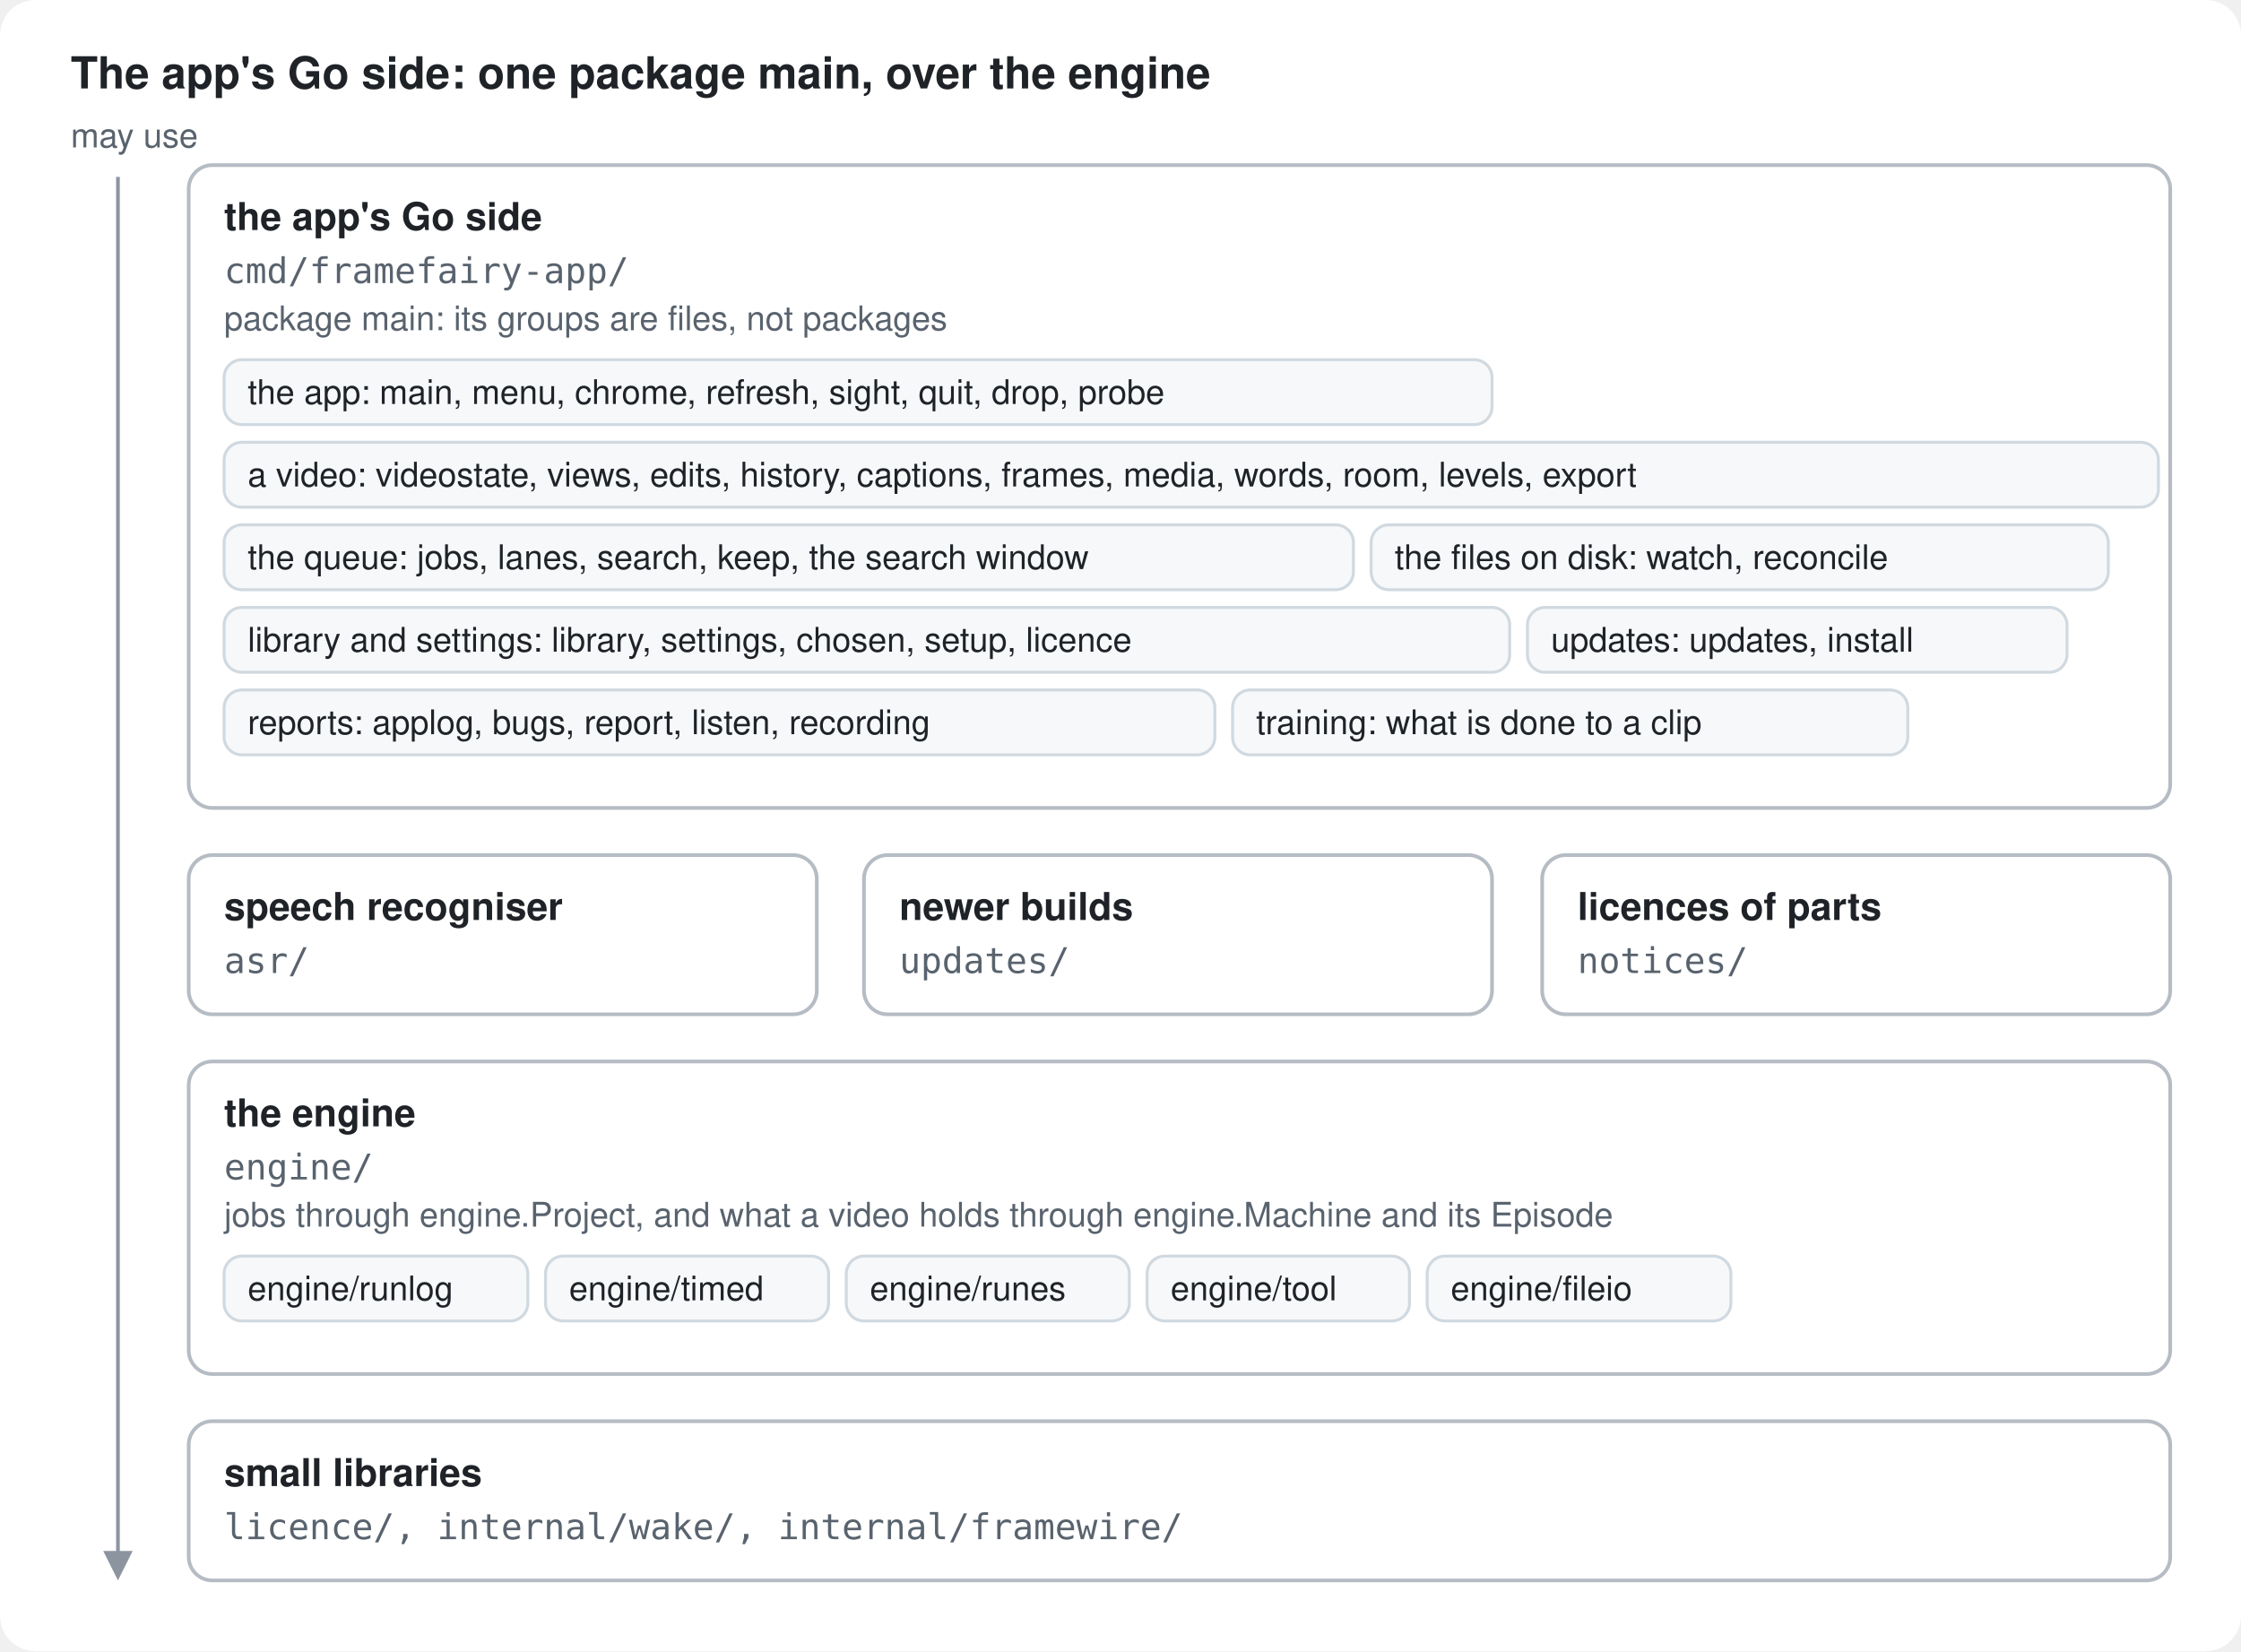
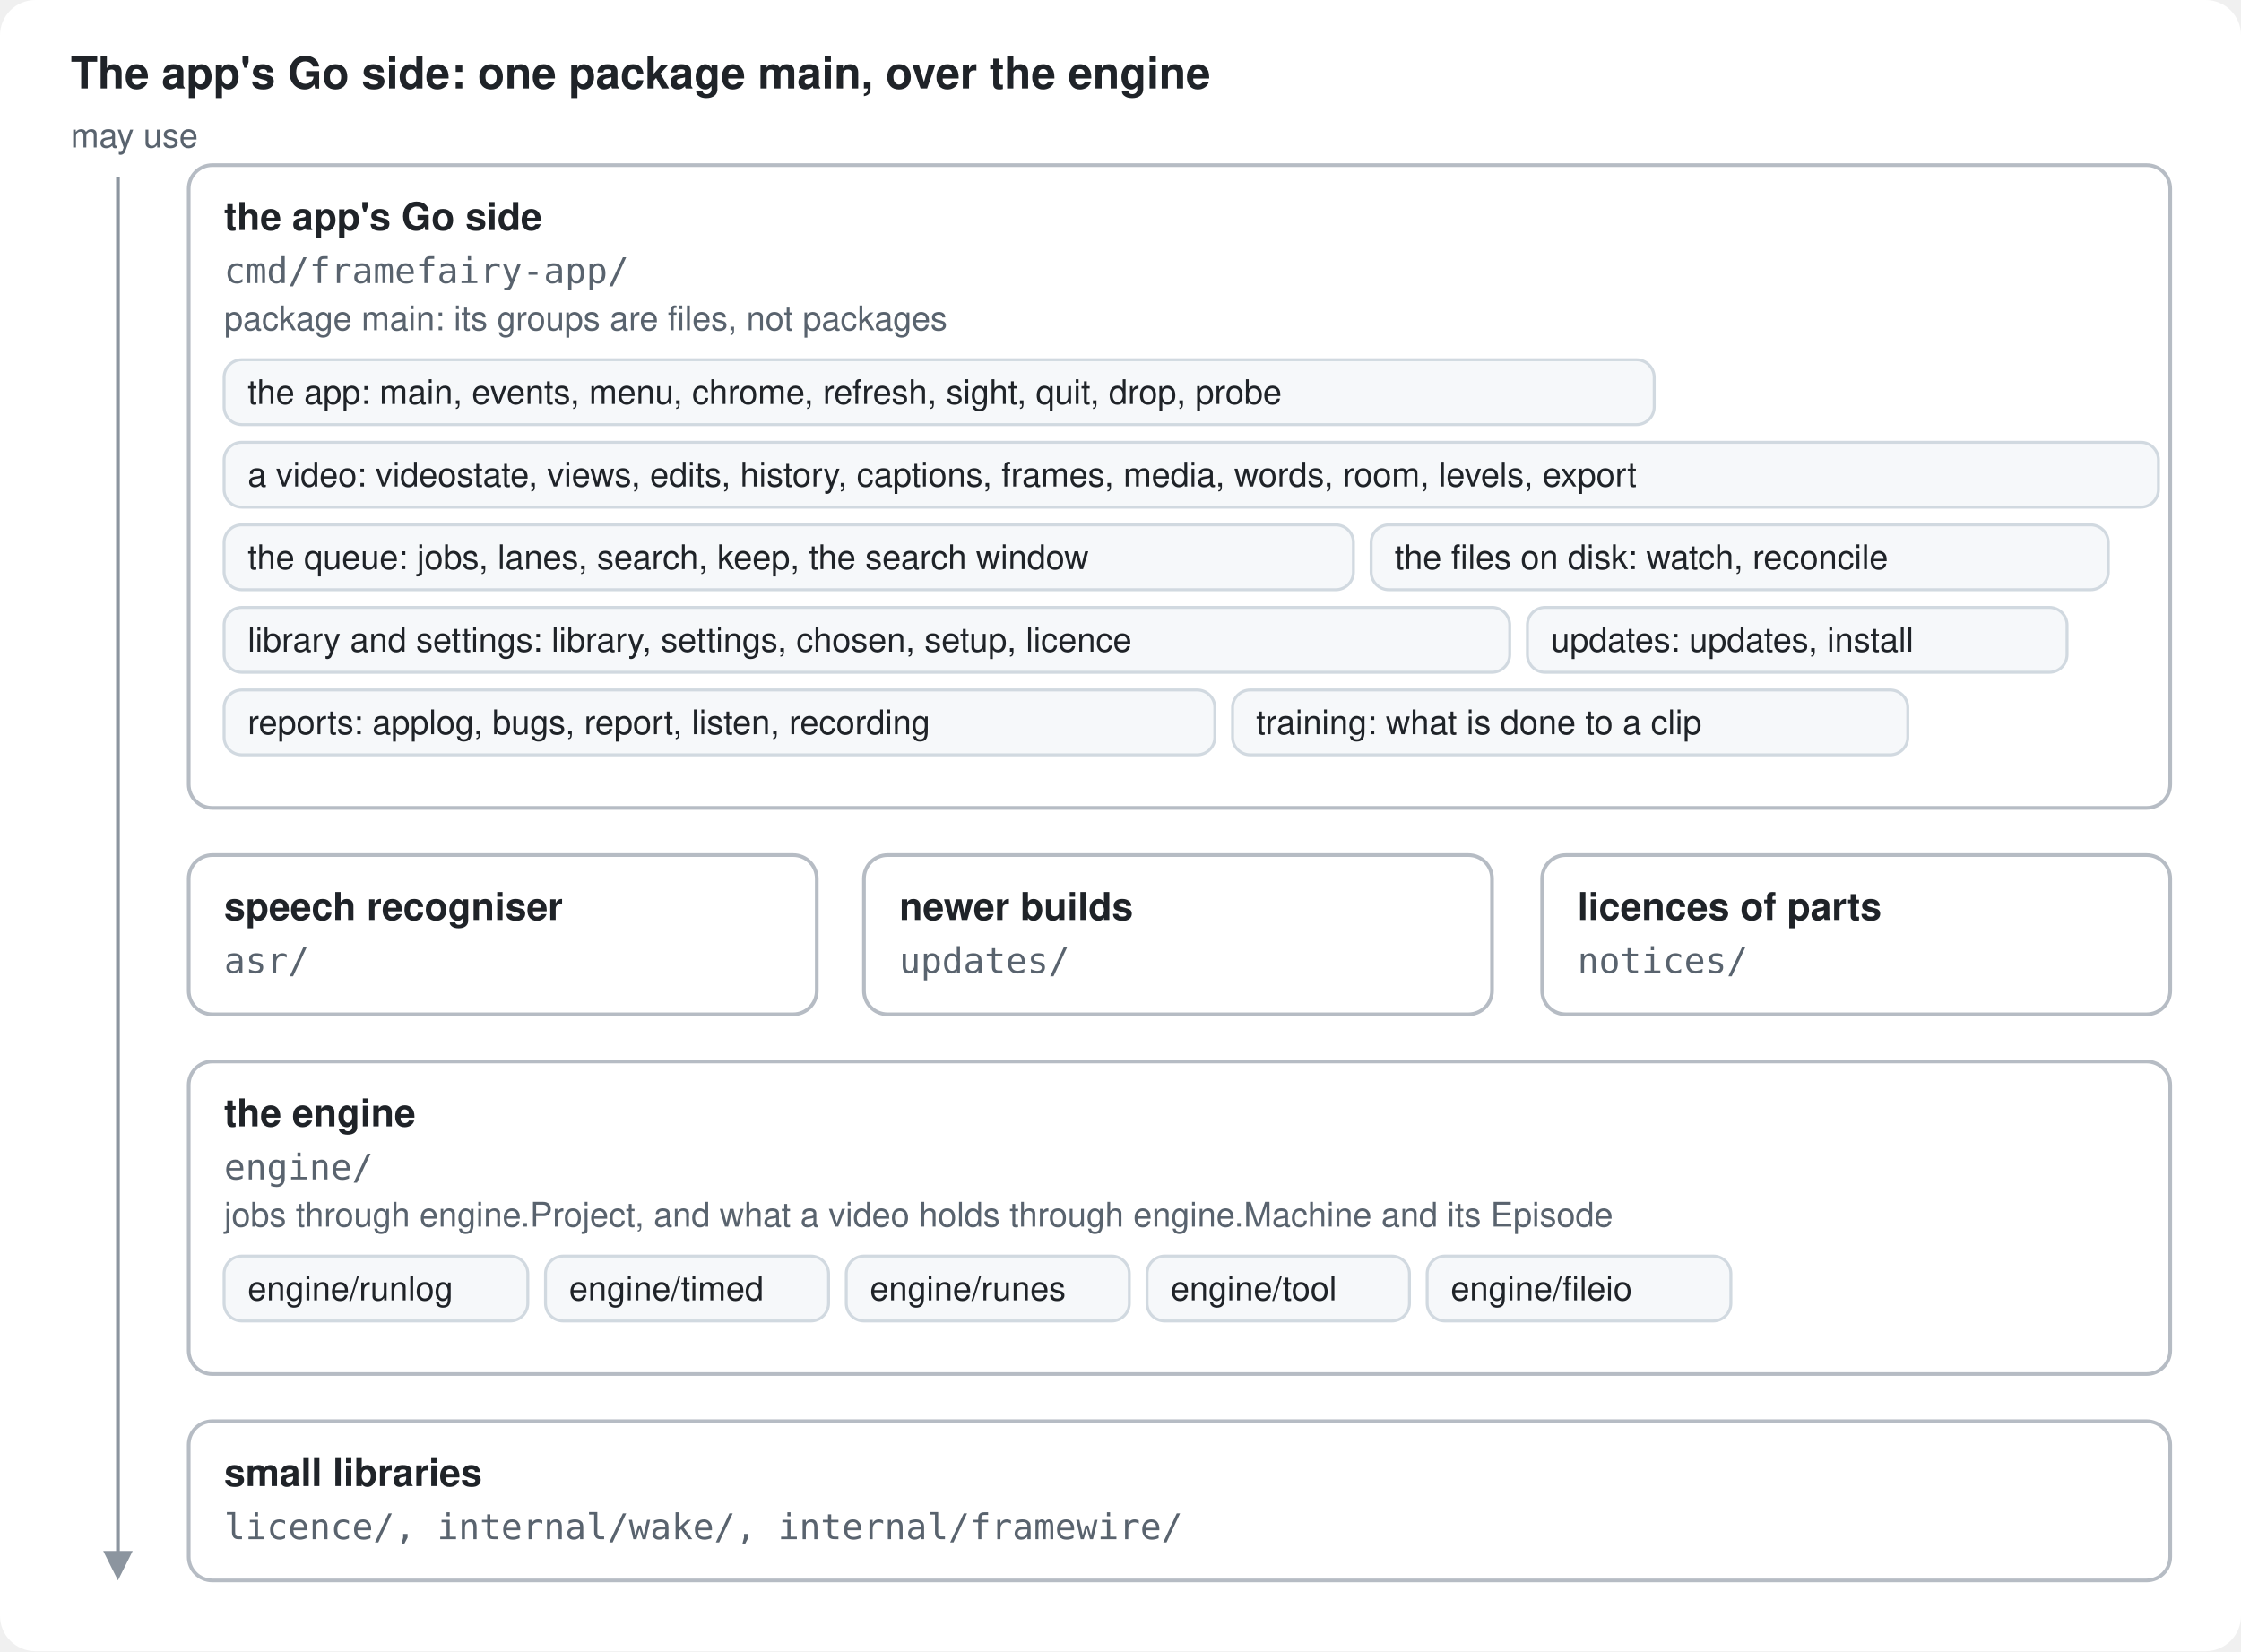
<svg xmlns="http://www.w3.org/2000/svg" viewBox="0 0 760 560" width="760" height="560" role="img" aria-label="The app's Go side: one package main, over the engine">
  <style>
.t{font:600 15px -apple-system,BlinkMacSystemFont,"Segoe UI",Helvetica,Arial,sans-serif;fill:#1f2328}
.n{font:600 13px -apple-system,BlinkMacSystemFont,"Segoe UI",Helvetica,Arial,sans-serif;fill:#1f2328}
.p{font:12px ui-monospace,SFMono-Regular,Menlo,Consolas,monospace;fill:#59636e}
.q{font:11.5px -apple-system,BlinkMacSystemFont,"Segoe UI",Helvetica,Arial,sans-serif;fill:#59636e}
.c{font:11.5px -apple-system,BlinkMacSystemFont,"Segoe UI",Helvetica,Arial,sans-serif;fill:#1f2328}
.bg{fill:#ffffff}
.box{fill:none;stroke:#b6bcc4;stroke-width:1.25}
.dash{fill:none;stroke:#b6bcc4;stroke-width:1.25;stroke-dasharray:4 4}
.tint{fill:#f1f3f5;stroke:#b6bcc4;stroke-width:1.25}
.chip{fill:#f6f8fa;stroke:#d1d9e0;stroke-width:1}
.ax{stroke:#8c959f;stroke-width:1.25;fill:none}
.ah{fill:#8c959f}
@media (prefers-color-scheme:dark){
.bg{fill:#0d1117}
.t,.n,.c{fill:#f0f6fc}.p,.q{fill:#9198a1}
.box,.dash{stroke:#5d6570}.tint{fill:#1c2128;stroke:#5d6570}
.chip{fill:#212830;stroke:#3d444d}.ax{stroke:#7d8590}.ah{fill:#7d8590}}
</style>
  <rect class="bg" width="760" height="560" rx="12" />
  <text class="t" x="24" y="30">The app's Go side: one package main, over the engine</text>
  <text class="q" x="24" y="50">may use</text>
  <path class="ax" d="M40 60V530" />
  <path class="ah" d="M35 526L40 536L45 526z" />
  <rect class="box" x="64" y="56" width="672" height="218" rx="8" />
  <text class="n" x="76" y="78">the app's Go side</text>
  <text class="p" x="76" y="96">cmd/framefairy-app/</text>
  <text class="q" x="76" y="112">package main: its groups are files, not packages</text>
-   <rect class="chip" x="76" y="122" width="430" height="22" rx="6" />
-   <text class="c" x="84" y="137">the app: main, menu, chrome, refresh, sight, quit, drop, probe</text>
+   <rect class="chip" x="76" y="122" width="485" height="22" rx="6" />
+   <text class="c" x="84" y="137">the app: main, events, menu, chrome, refresh, sight, quit, drop, probe</text>
  <rect class="chip" x="76" y="150" width="656" height="22" rx="6" />
  <text class="c" x="84" y="165">a video: videostate, views, edits, history, captions, frames, media, words, room, levels, export</text>
  <rect class="chip" x="76" y="178" width="383" height="22" rx="6" />
  <text class="c" x="84" y="193">the queue: jobs, lanes, search, keep, the search window</text>
  <rect class="chip" x="465" y="178" width="250" height="22" rx="6" />
  <text class="c" x="473" y="193">the files on disk: watch, reconcile</text>
  <rect class="chip" x="76" y="206" width="436" height="22" rx="6" />
  <text class="c" x="84" y="221">library and settings: library, settings, chosen, setup, licence</text>
  <rect class="chip" x="518" y="206" width="183" height="22" rx="6" />
  <text class="c" x="526" y="221">updates: updates, install</text>
  <rect class="chip" x="76" y="234" width="336" height="22" rx="6" />
  <text class="c" x="84" y="249">reports: applog, bugs, report, listen, recording</text>
  <rect class="chip" x="418" y="234" width="229" height="22" rx="6" />
  <text class="c" x="426" y="249">training: what is done to a clip</text>
  <rect class="box" x="64" y="290" width="213" height="54" rx="8" />
  <text class="n" x="76" y="312">speech recogniser</text>
  <text class="p" x="76" y="330">asr/</text>
  <rect class="box" x="293" y="290" width="213" height="54" rx="8" />
  <text class="n" x="305" y="312">newer builds</text>
  <text class="p" x="305" y="330">updates/</text>
  <rect class="box" x="523" y="290" width="213" height="54" rx="8" />
  <text class="n" x="535" y="312">licences of parts</text>
  <text class="p" x="535" y="330">notices/</text>
  <rect class="box" x="64" y="360" width="672" height="106" rx="8" />
  <text class="n" x="76" y="382">the engine</text>
  <text class="p" x="76" y="400">engine/</text>
  <text class="q" x="76" y="416">jobs through engine.Project, and what a video holds through engine.Machine and its Episode</text>
  <rect class="chip" x="76" y="426" width="103" height="22" rx="6" />
  <text class="c" x="84" y="441">engine/runlog</text>
  <rect class="chip" x="185" y="426" width="96" height="22" rx="6" />
  <text class="c" x="193" y="441">engine/timed</text>
  <rect class="chip" x="287" y="426" width="96" height="22" rx="6" />
  <text class="c" x="295" y="441">engine/runes</text>
  <rect class="chip" x="389" y="426" width="89" height="22" rx="6" />
  <text class="c" x="397" y="441">engine/tool</text>
  <rect class="chip" x="484" y="426" width="103" height="22" rx="6" />
  <text class="c" x="492" y="441">engine/fileio</text>
  <rect class="box" x="64" y="482" width="672" height="54" rx="8" />
  <text class="n" x="76" y="504">small libraries</text>
  <text class="p" x="76" y="522">licence/, internal/wake/, internal/framewire/</text>
</svg>
